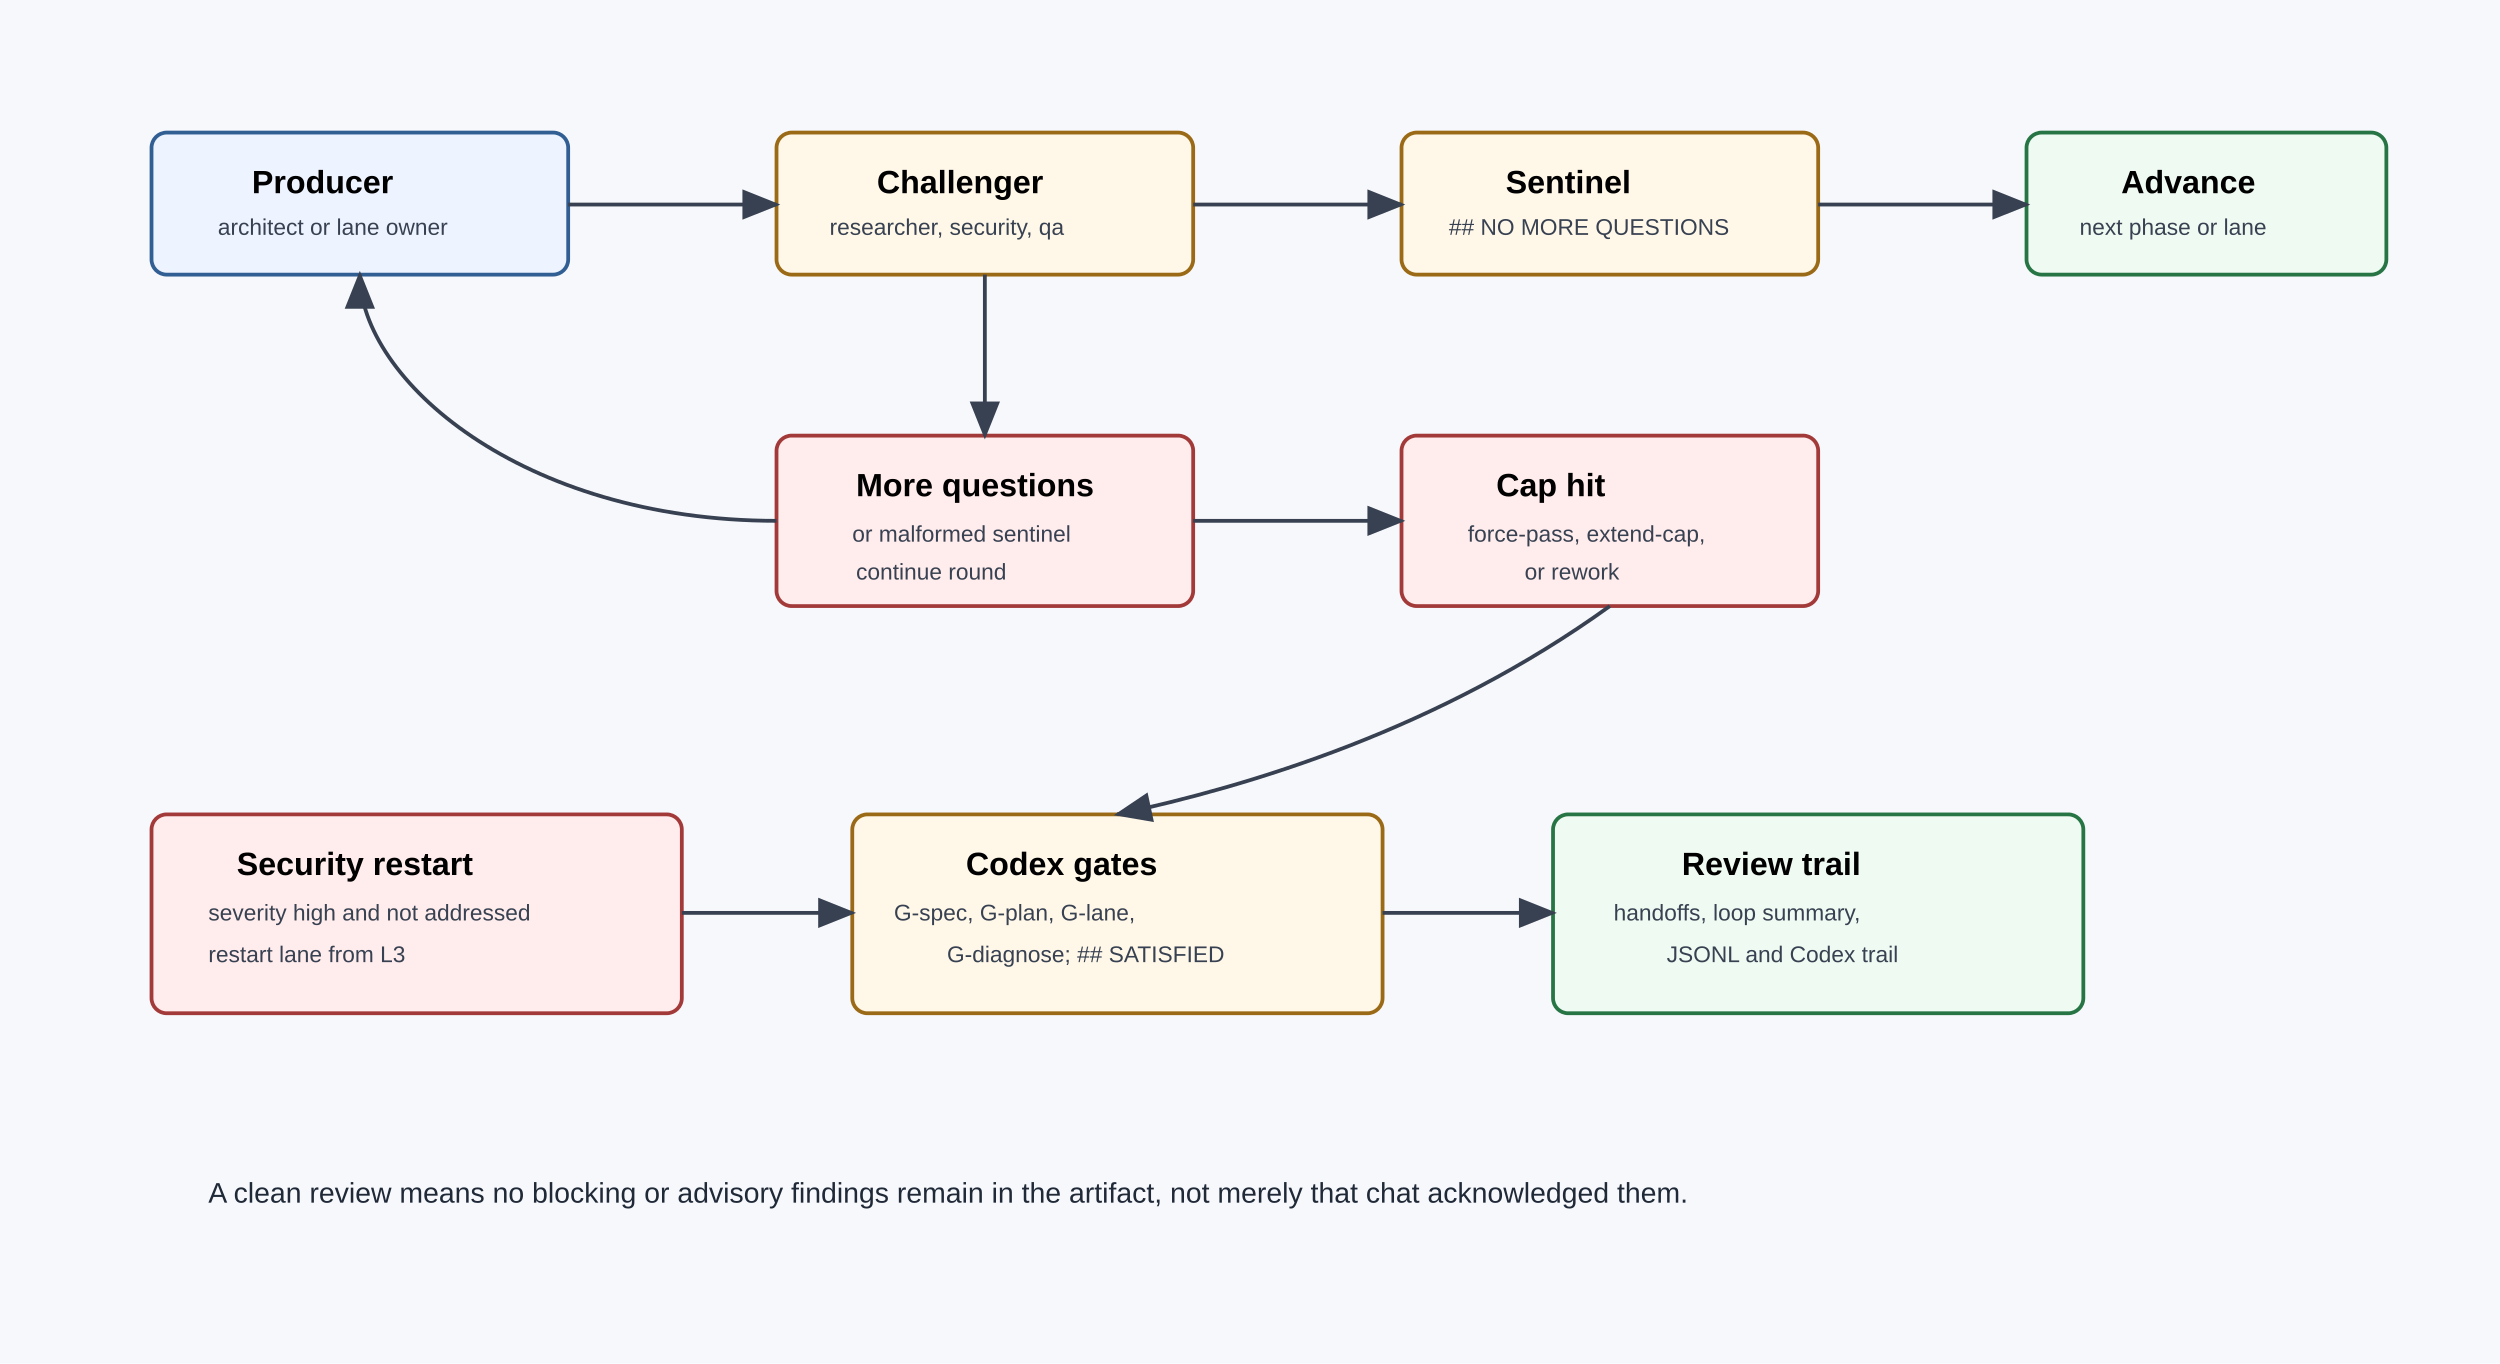
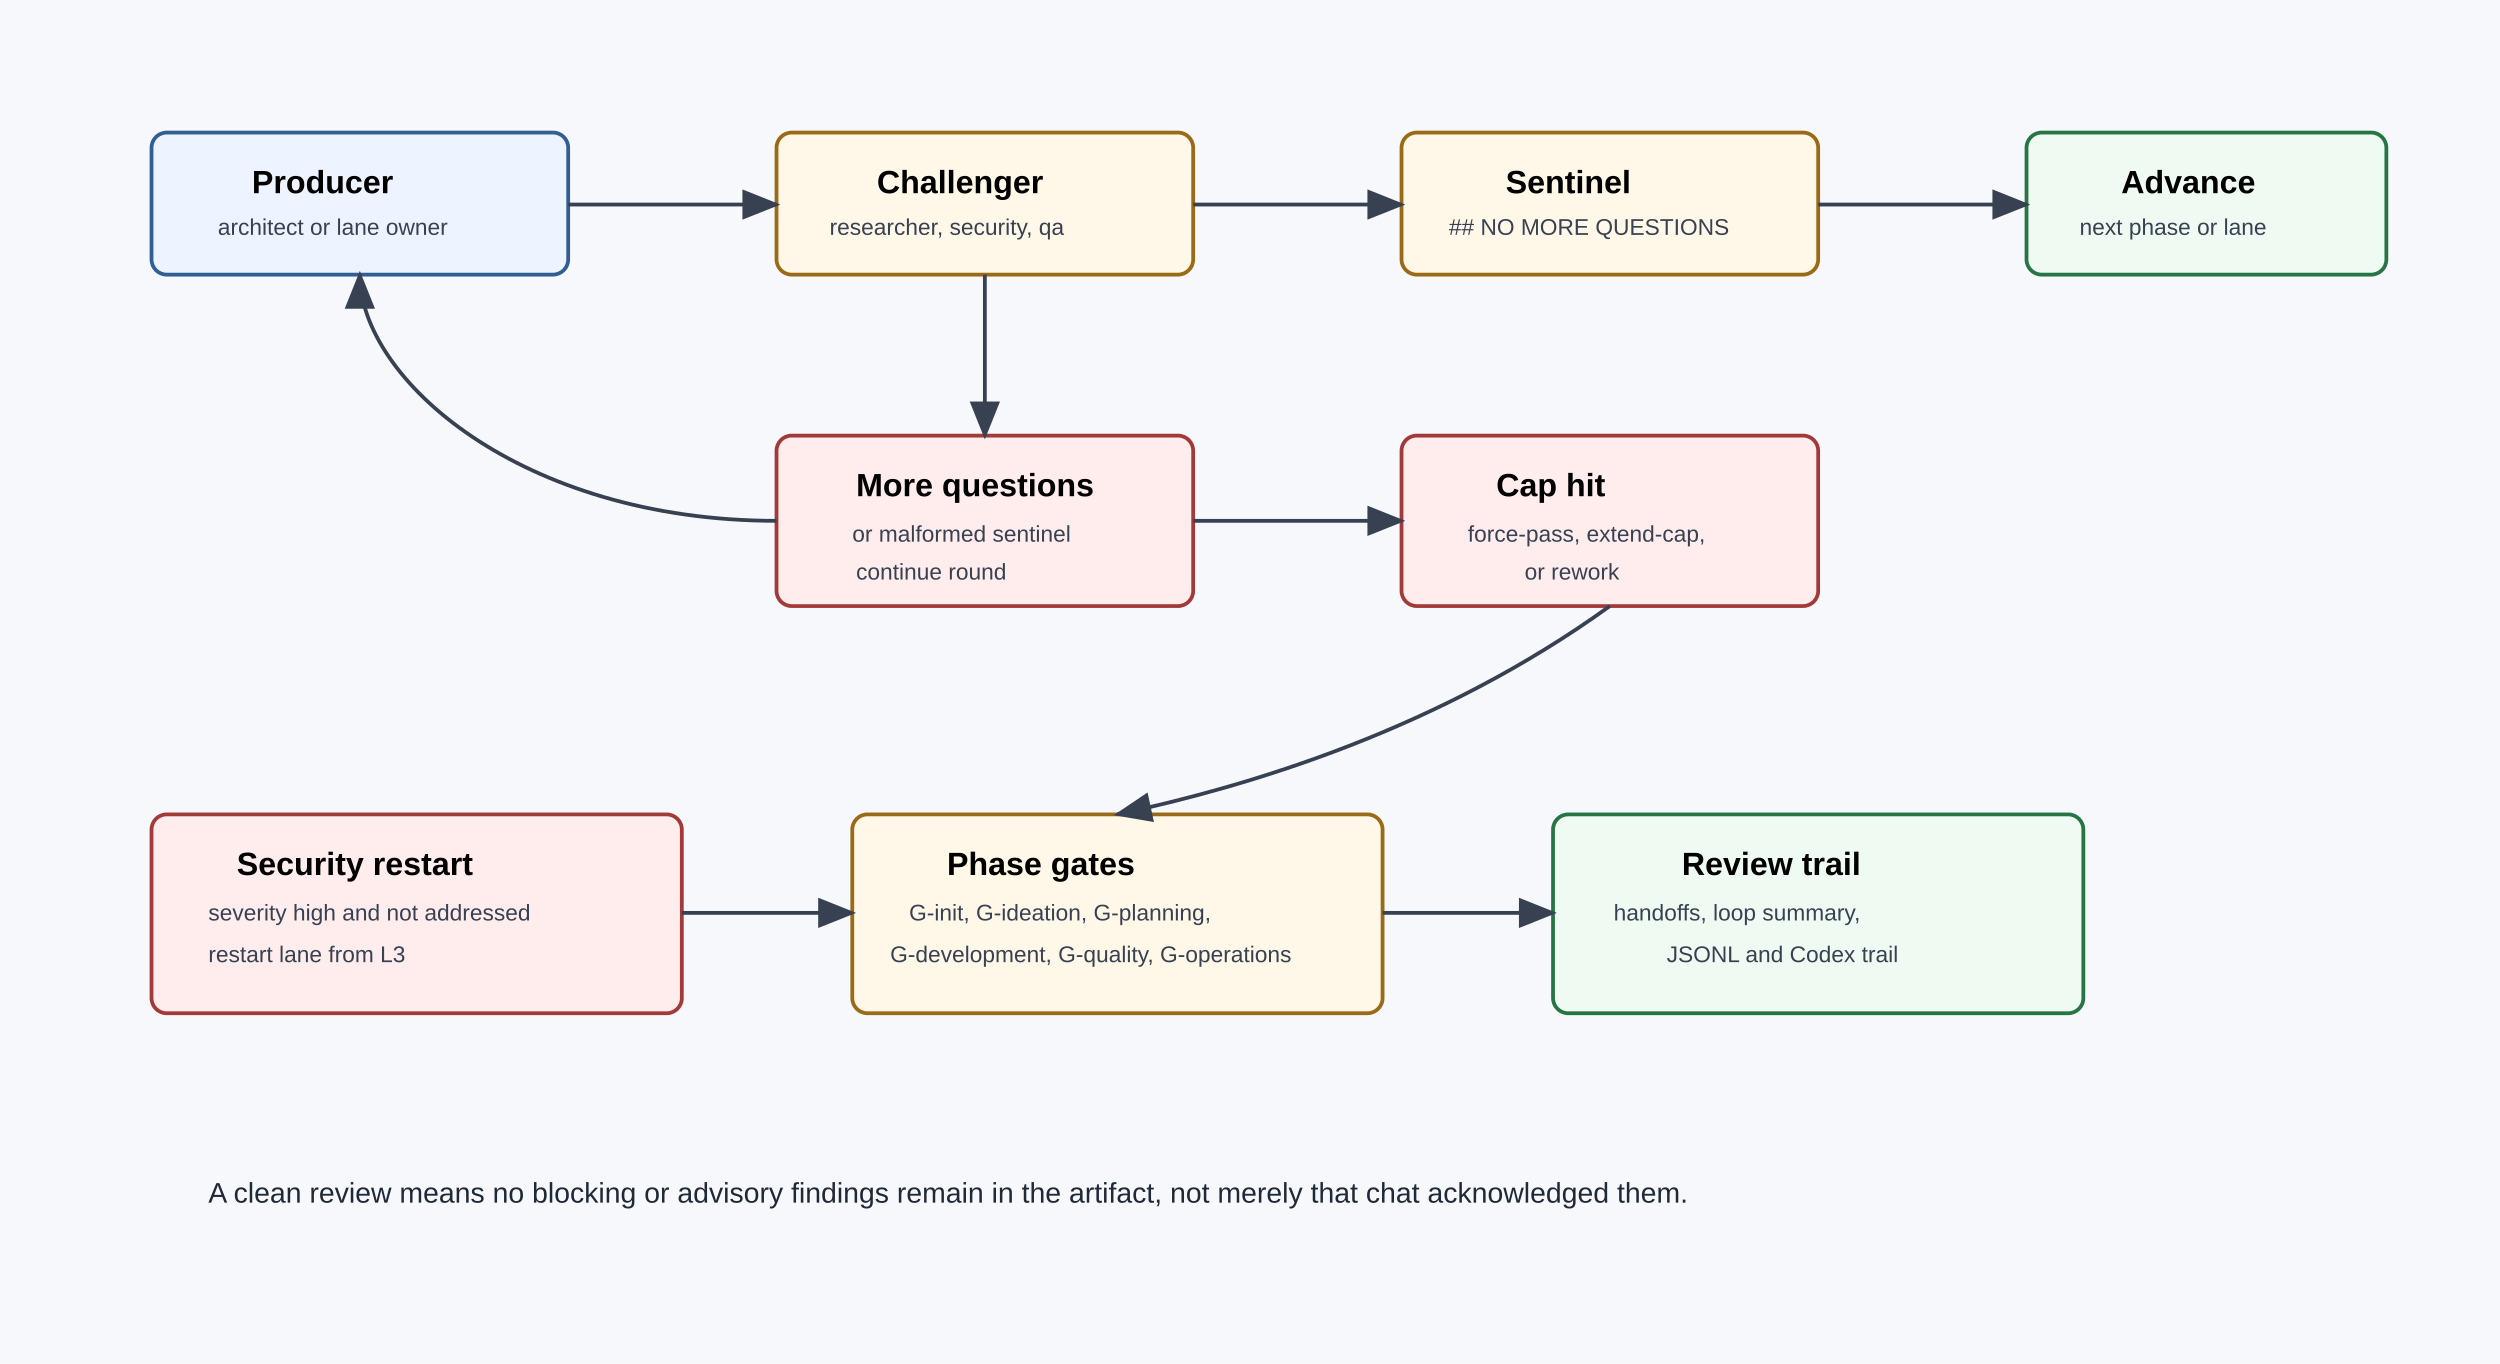
<svg xmlns="http://www.w3.org/2000/svg" width="1320" height="720" viewBox="0 0 1320 720" role="img" aria-labelledby="title desc">
  <style>
    .box{fill:#eef4ff;stroke:#315e93;stroke-width:2;rx:8}.gate{fill:#fff7e8;stroke:#9a6a17;stroke-width:2;rx:8}.ok{fill:#effaf2;stroke:#277545;stroke-width:2;rx:8}.bad{fill:#ffecec;stroke:#a33a3a;stroke-width:2;rx:8}.txt{font:15px Arial,sans-serif;fill:#1f2937}.small{font:12px Arial,sans-serif;fill:#374151}.head{font:bold 17px Arial,sans-serif}.arrow{stroke:#374151;stroke-width:2;fill:none;marker-end:url(#arrow)}
  </style>
  <defs>
    <marker id="arrow" markerWidth="10" markerHeight="8" refX="9" refY="4" orient="auto">
      <path d="M0,0 L10,4 L0,8 Z" fill="#374151" />
    </marker>
  </defs>
  <rect width="1320" height="720" fill="#f7f8fb" />
  <rect class="box" x="80" y="70" width="220" height="75" />
  <text class="head" x="133" y="102">Producer</text>
  <text class="small" x="115" y="124">architect or lane owner</text>
  <rect class="gate" x="410" y="70" width="220" height="75" />
  <text class="head" x="463" y="102">Challenger</text>
  <text class="small" x="438" y="124">researcher, security, qa</text>
  <rect class="gate" x="740" y="70" width="220" height="75" />
  <text class="head" x="795" y="102">Sentinel</text>
  <text class="small" x="765" y="124">## NO MORE QUESTIONS</text>
  <rect class="ok" x="1070" y="70" width="190" height="75" />
  <text class="head" x="1120" y="102">Advance</text>
  <text class="small" x="1098" y="124">next phase or lane</text>
  <path class="arrow" d="M300 108 H410" />
  <path class="arrow" d="M630 108 H740" />
  <path class="arrow" d="M960 108 H1070" />
  <rect class="bad" x="410" y="230" width="220" height="90" />
  <text class="head" x="452" y="262">More questions</text>
  <text class="small" x="450" y="286">or malformed sentinel</text>
  <text class="small" x="452" y="306">continue round</text>
  <path class="arrow" d="M520 145 V230" />
  <path class="arrow" d="M410 275 C275 275 190 200 190 145" />
  <rect class="bad" x="740" y="230" width="220" height="90" />
  <text class="head" x="790" y="262">Cap hit</text>
  <text class="small" x="775" y="286">force-pass, extend-cap,</text>
  <text class="small" x="805" y="306">or rework</text>
  <path class="arrow" d="M630 275 H740" />
  <rect class="bad" x="80" y="430" width="280" height="105" />
  <text class="head" x="125" y="462">Security restart</text>
  <text class="small" x="110" y="486">severity high and not addressed</text>
  <text class="small" x="110" y="508">restart lane from L3</text>
  <rect class="gate" x="450" y="430" width="280" height="105" />
-   <text class="head" x="510" y="462">Codex gates</text>
-   <text class="small" x="472" y="486">G-spec, G-plan, G-lane,</text>
-   <text class="small" x="500" y="508">G-diagnose; ## SATISFIED</text>
+   <text class="head" x="500" y="462">Phase gates</text>
+   <text class="small" x="480" y="486">G-init, G-ideation, G-planning,</text>
+   <text class="small" x="470" y="508">G-development, G-quality, G-operations</text>
  <rect class="ok" x="820" y="430" width="280" height="105" />
  <text class="head" x="888" y="462">Review trail</text>
  <text class="small" x="852" y="486">handoffs, loop summary,</text>
  <text class="small" x="880" y="508">JSONL and Codex trail</text>
  <path class="arrow" d="M850 320 C760 385 660 415 590 430" />
  <path class="arrow" d="M360 482 H450" />
  <path class="arrow" d="M730 482 H820" />
  <text class="txt" x="110" y="635">A clean review means no blocking or advisory findings remain in the artifact, not merely that chat acknowledged them.</text>
</svg>
